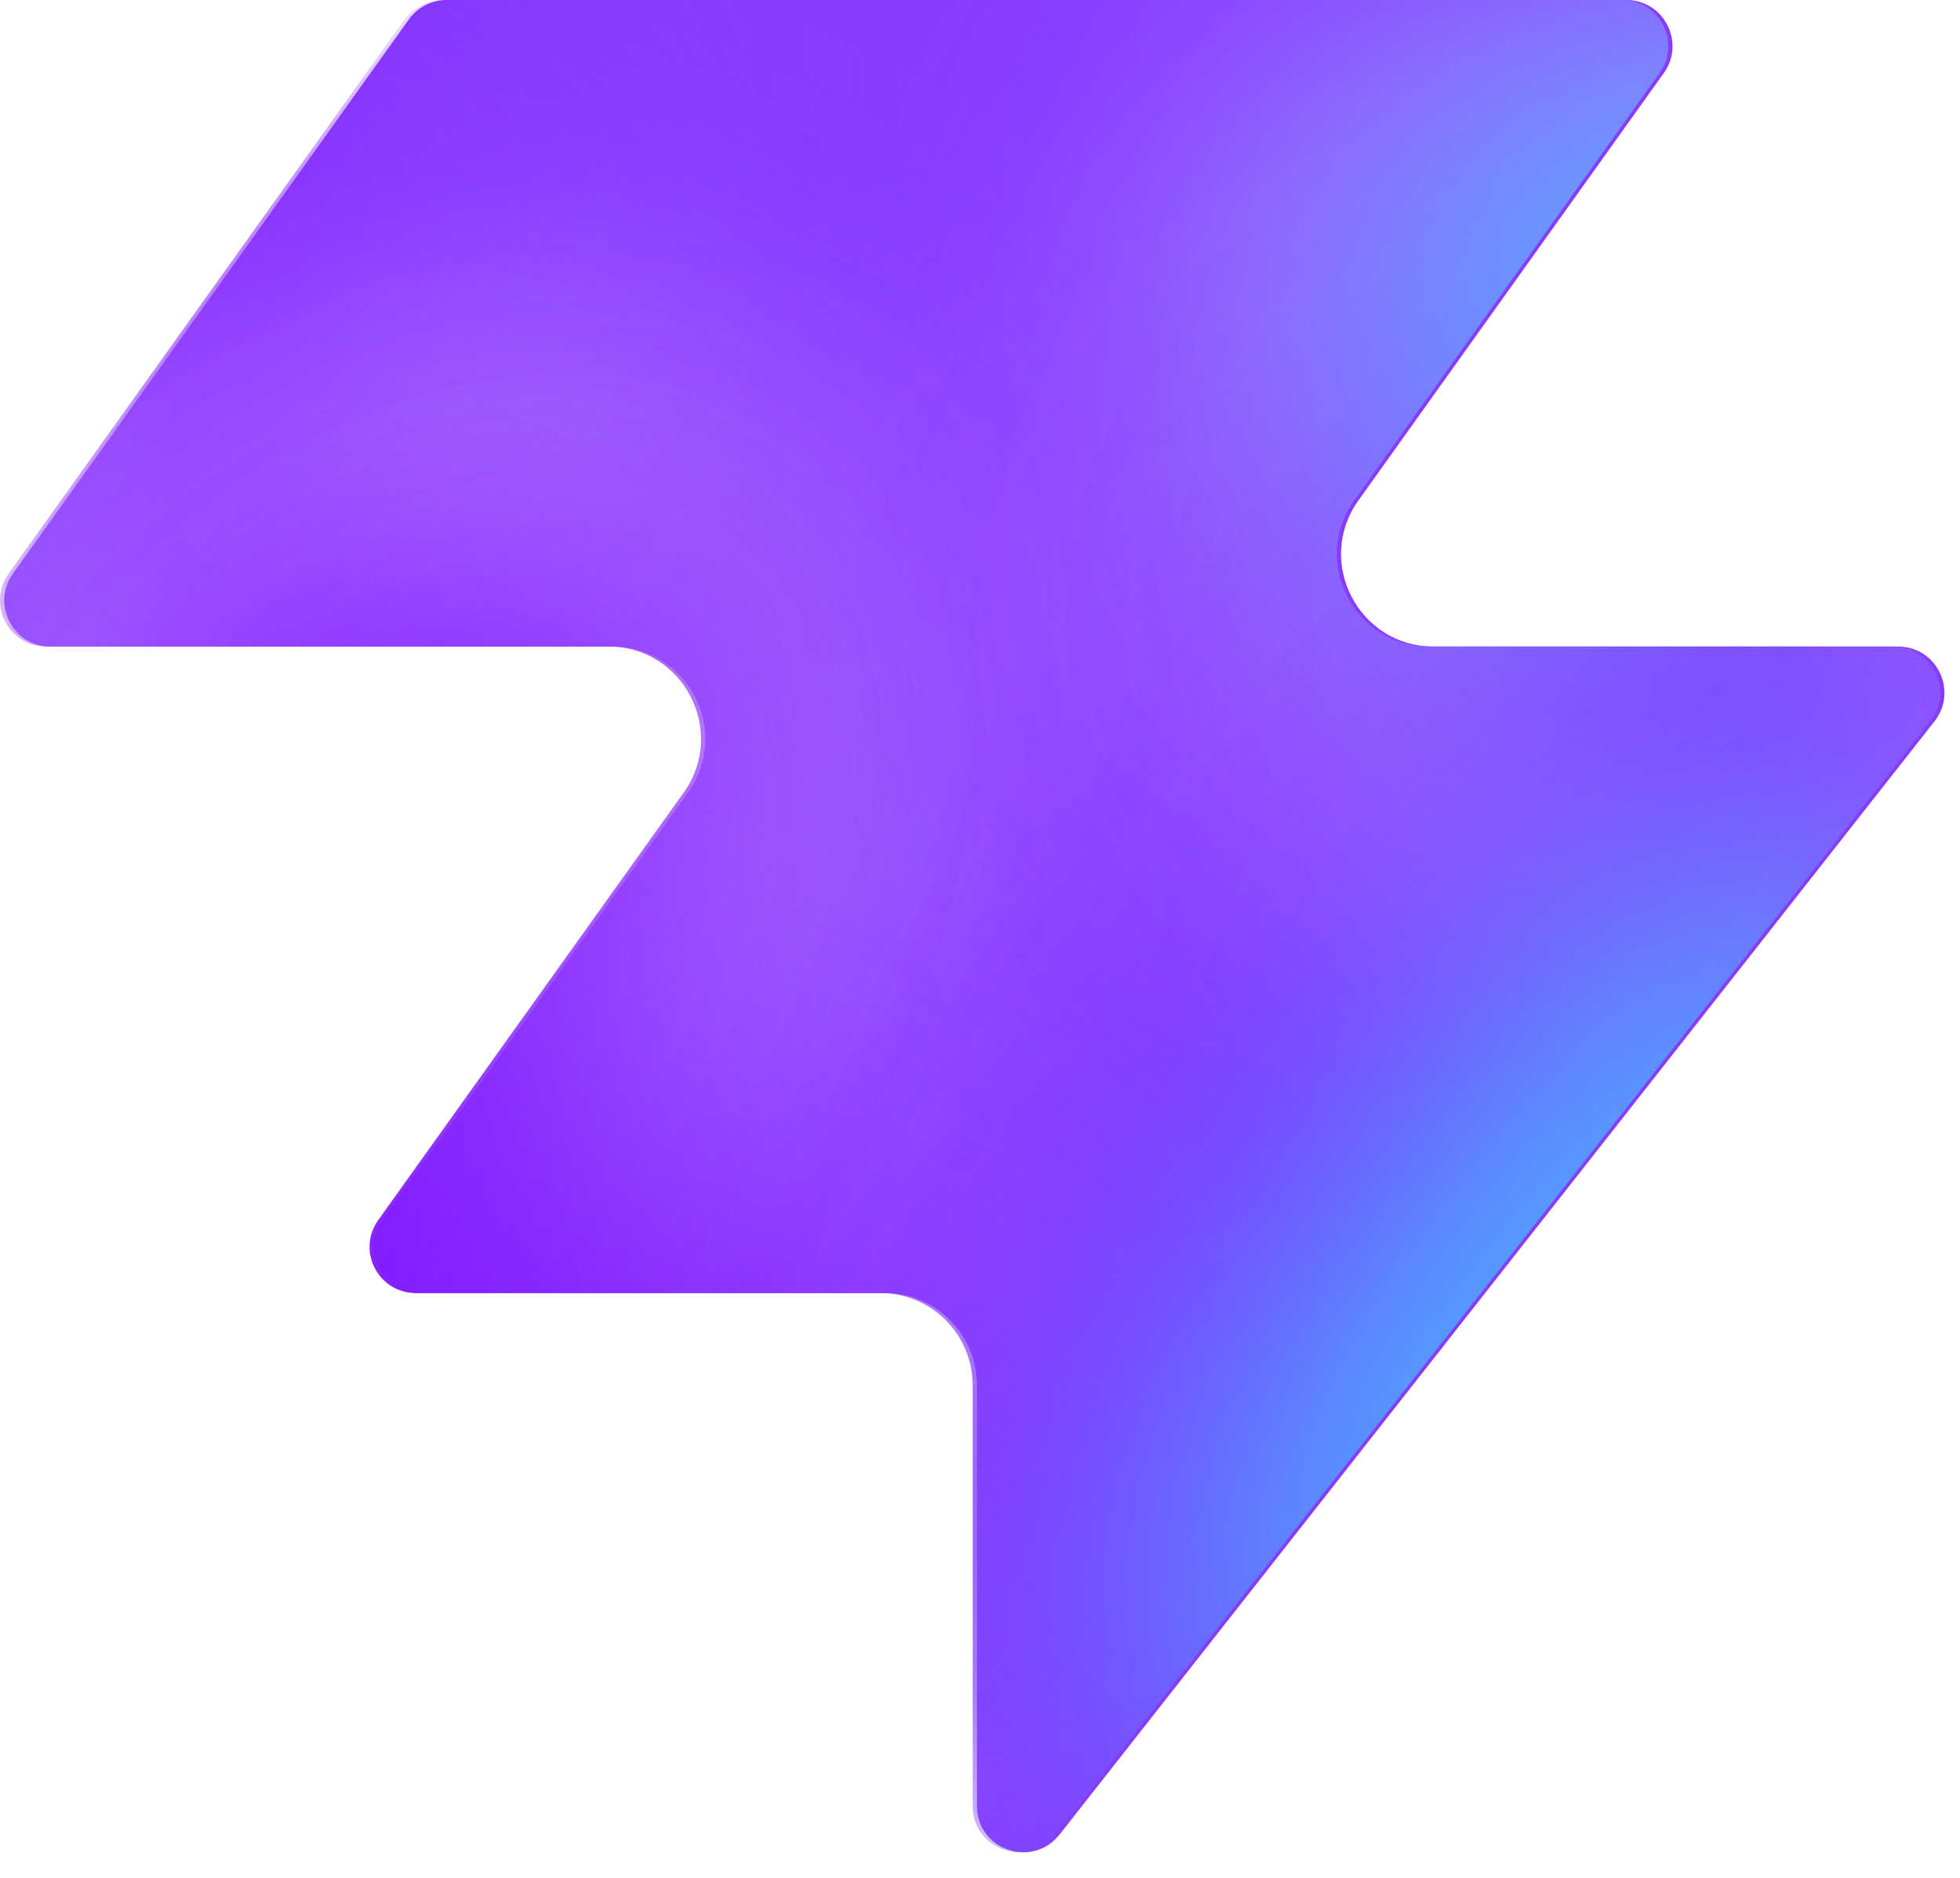
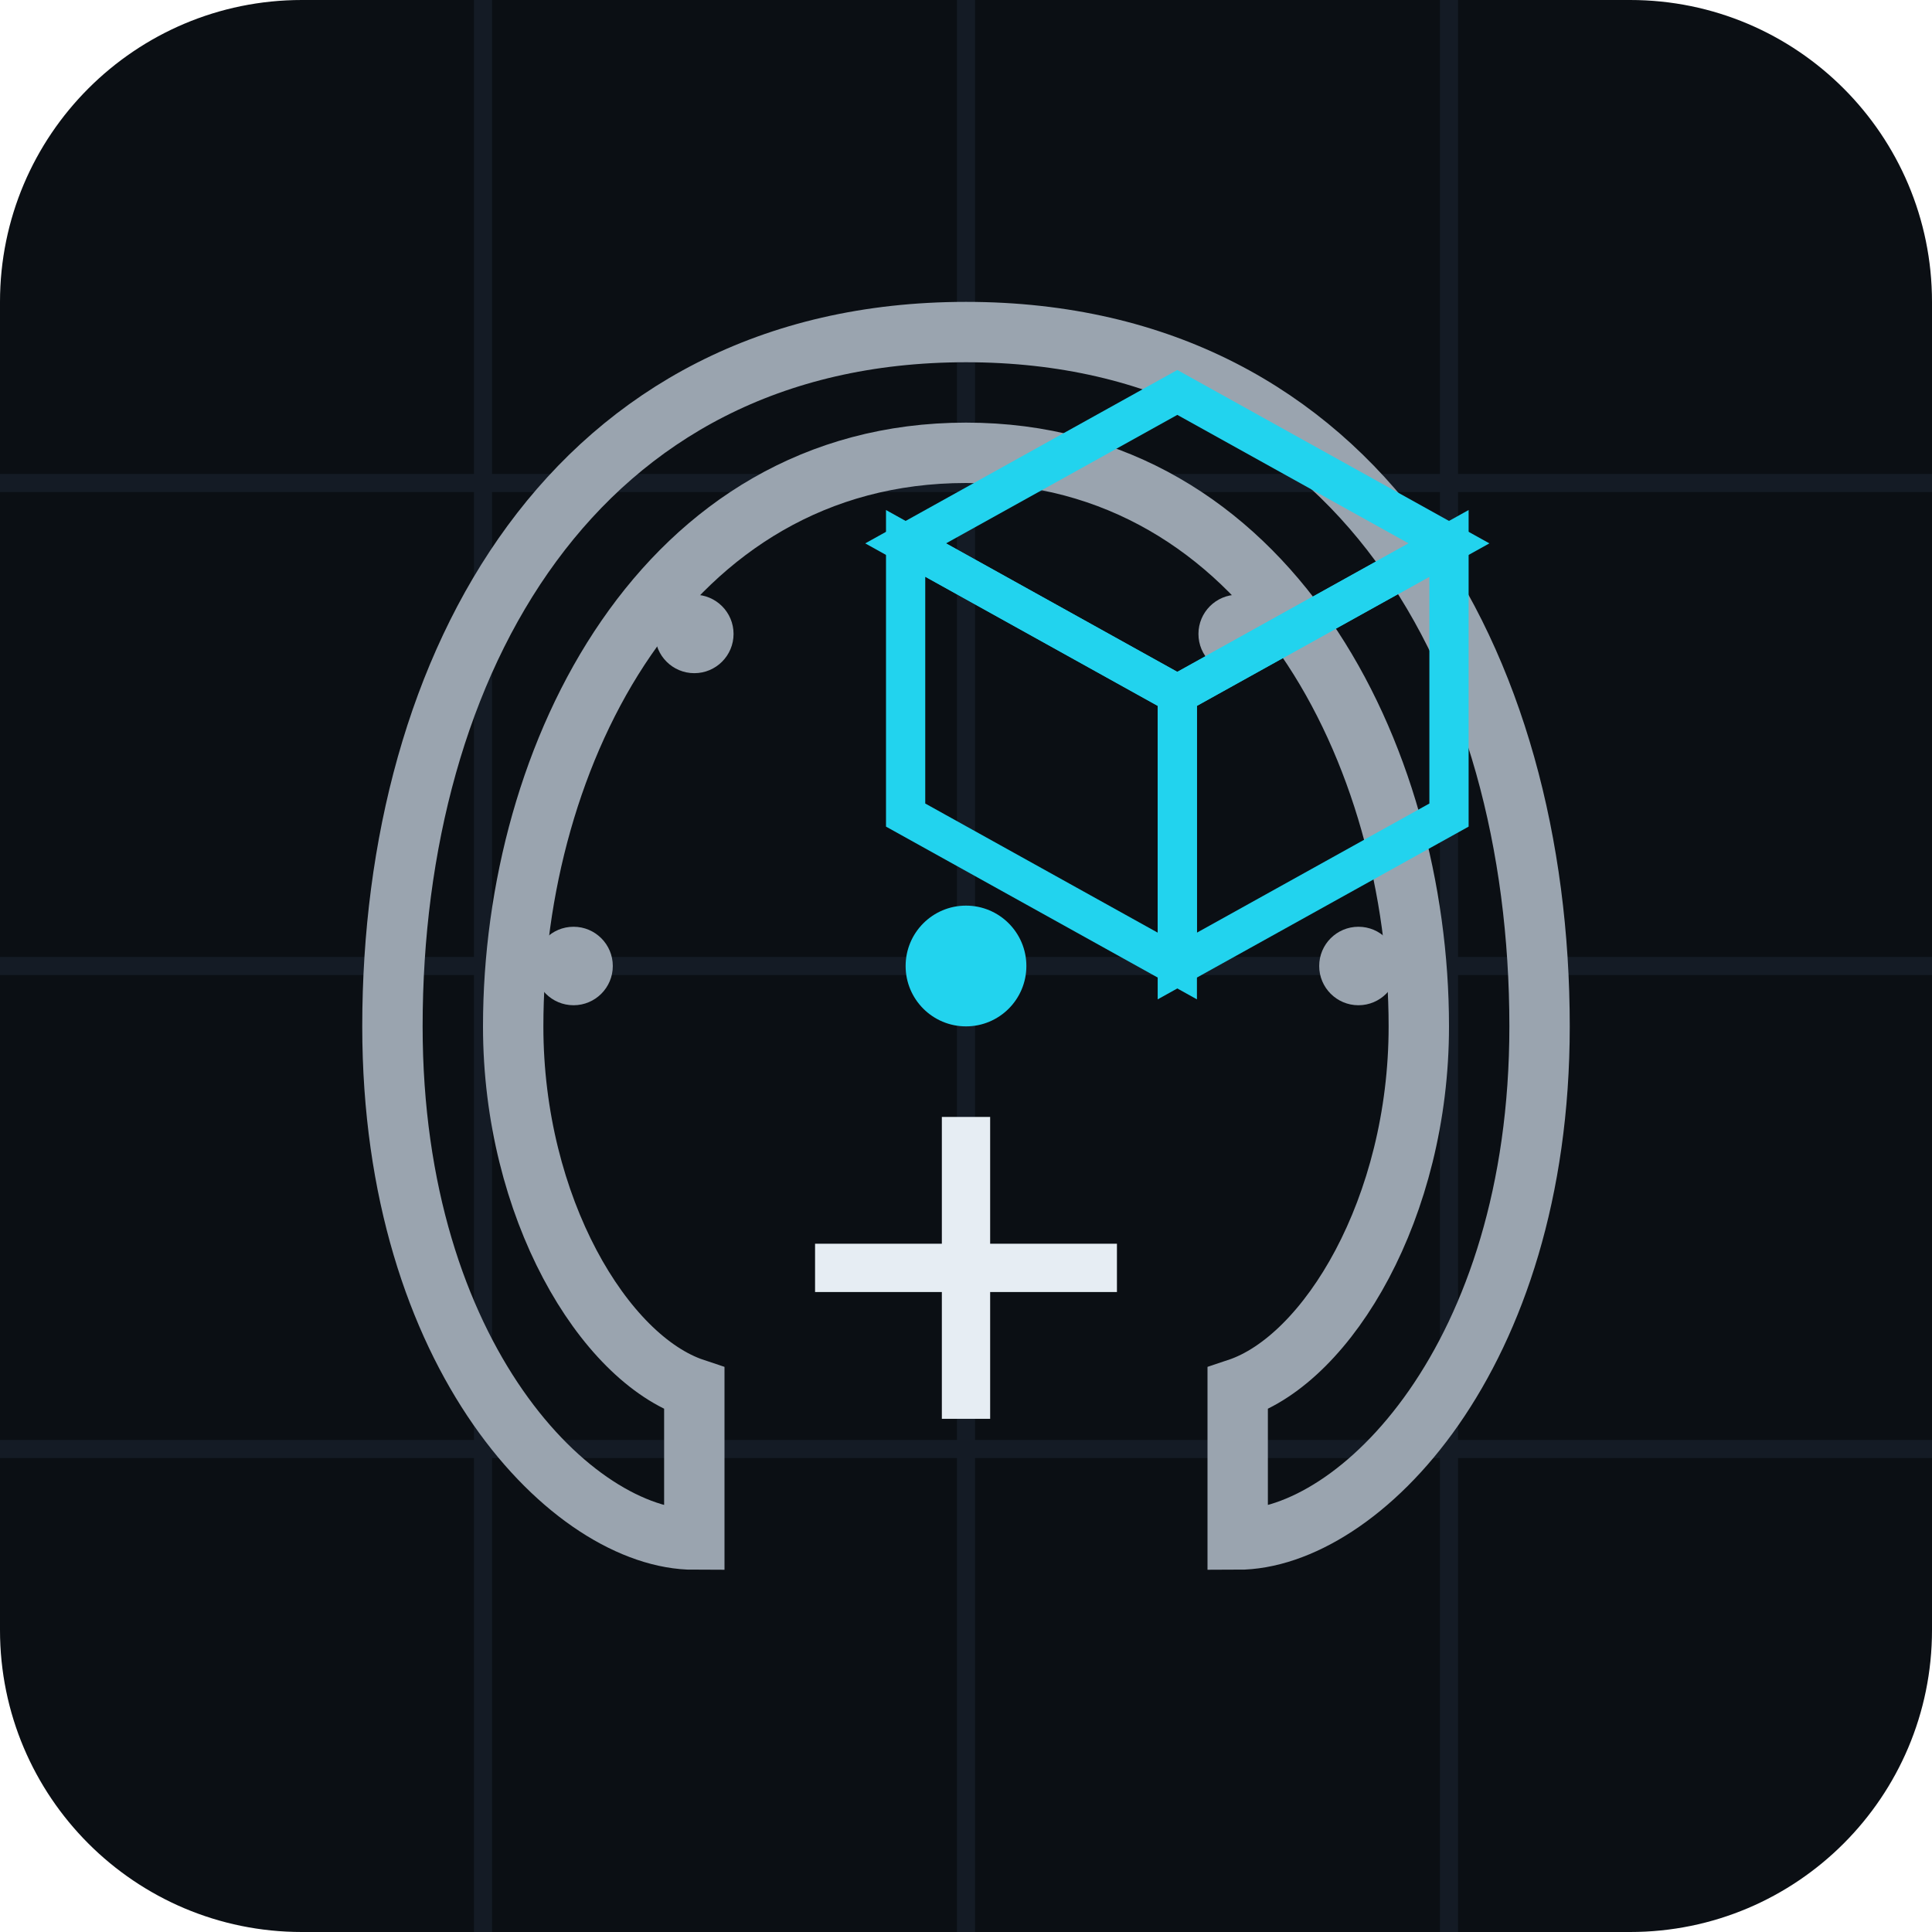
- <svg xmlns="http://www.w3.org/2000/svg" width="48" height="46" fill="none" viewBox="0 0 48 46">
-   <path fill="#863bff" d="M25.946 44.938c-.664.845-2.021.375-2.021-.698V33.937a2.26 2.26 0 0 0-2.262-2.262H10.287c-.92 0-1.456-1.04-.92-1.788l7.48-10.471c1.07-1.497 0-3.578-1.842-3.578H1.237c-.92 0-1.456-1.04-.92-1.788L10.013.474c.214-.297.556-.474.92-.474h28.894c.92 0 1.456 1.04.92 1.788l-7.48 10.471c-1.07 1.498 0 3.579 1.842 3.579h11.377c.943 0 1.473 1.088.89 1.83L25.947 44.94z" style="fill:#863bff;fill:color(display-p3 .525 .23 1);fill-opacity:1" />
-   <mask id="a" width="48" height="46" x="0" y="0" maskUnits="userSpaceOnUse" style="mask-type:alpha">
-     <path fill="#000" d="M25.842 44.938c-.664.844-2.021.375-2.021-.698V33.937a2.26 2.26 0 0 0-2.262-2.262H10.183c-.92 0-1.456-1.04-.92-1.788l7.48-10.471c1.07-1.498 0-3.579-1.842-3.579H1.133c-.92 0-1.456-1.04-.92-1.787L9.91.473c.214-.297.556-.474.92-.474h28.894c.92 0 1.456 1.04.92 1.788l-7.48 10.471c-1.07 1.498 0 3.578 1.842 3.578h11.377c.943 0 1.473 1.088.89 1.832L25.843 44.94z" style="fill:#000;fill-opacity:1" />
-   </mask>
-   <g mask="url(#a)">
-     <g filter="url(#b)">
-       <ellipse cx="5.508" cy="14.704" fill="#ede6ff" rx="5.508" ry="14.704" style="fill:#ede6ff;fill:color(display-p3 .927 .903 1);fill-opacity:1" transform="matrix(.00324 1 1 -.00324 -4.47 31.516)" />
-     </g>
-     <g filter="url(#c)">
-       <ellipse cx="10.399" cy="29.851" fill="#ede6ff" rx="10.399" ry="29.851" style="fill:#ede6ff;fill:color(display-p3 .927 .903 1);fill-opacity:1" transform="matrix(.00324 1 1 -.00324 -39.328 7.883)" />
-     </g>
-     <g filter="url(#d)">
-       <ellipse cx="5.508" cy="30.487" fill="#7e14ff" rx="5.508" ry="30.487" style="fill:#7e14ff;fill:color(display-p3 .492 .077 1);fill-opacity:1" transform="rotate(89.814 -25.913 -14.639)scale(1 -1)" />
-     </g>
-     <g filter="url(#e)">
-       <ellipse cx="5.508" cy="30.599" fill="#7e14ff" rx="5.508" ry="30.599" style="fill:#7e14ff;fill:color(display-p3 .492 .077 1);fill-opacity:1" transform="rotate(89.814 -32.644 -3.334)scale(1 -1)" />
-     </g>
-     <g filter="url(#f)">
-       <ellipse cx="5.508" cy="30.599" fill="#7e14ff" rx="5.508" ry="30.599" style="fill:#7e14ff;fill:color(display-p3 .492 .077 1);fill-opacity:1" transform="matrix(.00324 1 1 -.00324 -34.34 30.47)" />
-     </g>
-     <g filter="url(#g)">
-       <ellipse cx="14.072" cy="22.078" fill="#ede6ff" rx="14.072" ry="22.078" style="fill:#ede6ff;fill:color(display-p3 .927 .903 1);fill-opacity:1" transform="rotate(93.35 24.506 48.493)scale(-1 1)" />
-     </g>
-     <g filter="url(#h)">
-       <ellipse cx="3.47" cy="21.501" fill="#7e14ff" rx="3.47" ry="21.501" style="fill:#7e14ff;fill:color(display-p3 .492 .077 1);fill-opacity:1" transform="rotate(89.009 28.708 47.59)scale(-1 1)" />
-     </g>
-     <g filter="url(#i)">
-       <ellipse cx="3.47" cy="21.501" fill="#7e14ff" rx="3.47" ry="21.501" style="fill:#7e14ff;fill:color(display-p3 .492 .077 1);fill-opacity:1" transform="rotate(89.009 28.708 47.59)scale(-1 1)" />
-     </g>
-     <g filter="url(#j)">
-       <ellipse cx=".387" cy="8.972" fill="#7e14ff" rx="4.407" ry="29.108" style="fill:#7e14ff;fill:color(display-p3 .492 .077 1);fill-opacity:1" transform="rotate(39.51 .387 8.972)" />
-     </g>
-     <g filter="url(#k)">
-       <ellipse cx="47.523" cy="-6.092" fill="#7e14ff" rx="4.407" ry="29.108" style="fill:#7e14ff;fill:color(display-p3 .492 .077 1);fill-opacity:1" transform="rotate(37.892 47.523 -6.092)" />
-     </g>
-     <g filter="url(#l)">
-       <ellipse cx="41.412" cy="6.333" fill="#47bfff" rx="5.971" ry="9.665" style="fill:#47bfff;fill:color(display-p3 .28 .748 1);fill-opacity:1" transform="rotate(37.892 41.412 6.333)" />
-     </g>
-     <g filter="url(#m)">
-       <ellipse cx="-1.879" cy="38.332" fill="#7e14ff" rx="4.407" ry="29.108" style="fill:#7e14ff;fill:color(display-p3 .492 .077 1);fill-opacity:1" transform="rotate(37.892 -1.88 38.332)" />
-     </g>
-     <g filter="url(#n)">
-       <ellipse cx="-1.879" cy="38.332" fill="#7e14ff" rx="4.407" ry="29.108" style="fill:#7e14ff;fill:color(display-p3 .492 .077 1);fill-opacity:1" transform="rotate(37.892 -1.88 38.332)" />
-     </g>
-     <g filter="url(#o)">
-       <ellipse cx="35.651" cy="29.907" fill="#7e14ff" rx="4.407" ry="29.108" style="fill:#7e14ff;fill:color(display-p3 .492 .077 1);fill-opacity:1" transform="rotate(37.892 35.651 29.907)" />
-     </g>
-     <g filter="url(#p)">
-       <ellipse cx="38.418" cy="32.4" fill="#47bfff" rx="5.971" ry="15.297" style="fill:#47bfff;fill:color(display-p3 .28 .748 1);fill-opacity:1" transform="rotate(37.892 38.418 32.4)" />
-     </g>
+ <svg xmlns="http://www.w3.org/2000/svg" viewBox="0 0 64 64">
+   <rect width="64" height="64" rx="10" fill="#0b0f14" />
+   <g stroke="#1a2330" stroke-width="0.6" opacity="0.6">
+     <line x1="0" y1="16" x2="64" y2="16" />
+     <line x1="0" y1="32" x2="64" y2="32" />
+     <line x1="0" y1="48" x2="64" y2="48" />
+     <line x1="16" y1="0" x2="16" y2="64" />
+     <line x1="32" y1="0" x2="32" y2="64" />
+     <line x1="48" y1="0" x2="48" y2="64" />
  </g>
-   <defs>
-     <filter id="b" width="60.045" height="41.654" x="-19.77" y="16.149" color-interpolation-filters="sRGB" filterUnits="userSpaceOnUse">
-       <feFlood flood-opacity="0" result="BackgroundImageFix" />
-       <feBlend in="SourceGraphic" in2="BackgroundImageFix" result="shape" />
-       <feGaussianBlur result="effect1_foregroundBlur_2002_17158" stdDeviation="7.659" />
-     </filter>
-     <filter id="c" width="90.34" height="51.437" x="-54.613" y="-7.533" color-interpolation-filters="sRGB" filterUnits="userSpaceOnUse">
-       <feFlood flood-opacity="0" result="BackgroundImageFix" />
-       <feBlend in="SourceGraphic" in2="BackgroundImageFix" result="shape" />
-       <feGaussianBlur result="effect1_foregroundBlur_2002_17158" stdDeviation="7.659" />
-     </filter>
-     <filter id="d" width="79.355" height="29.4" x="-49.64" y="2.03" color-interpolation-filters="sRGB" filterUnits="userSpaceOnUse">
-       <feFlood flood-opacity="0" result="BackgroundImageFix" />
-       <feBlend in="SourceGraphic" in2="BackgroundImageFix" result="shape" />
-       <feGaussianBlur result="effect1_foregroundBlur_2002_17158" stdDeviation="4.596" />
-     </filter>
-     <filter id="e" width="79.579" height="29.4" x="-45.045" y="20.029" color-interpolation-filters="sRGB" filterUnits="userSpaceOnUse">
-       <feFlood flood-opacity="0" result="BackgroundImageFix" />
-       <feBlend in="SourceGraphic" in2="BackgroundImageFix" result="shape" />
-       <feGaussianBlur result="effect1_foregroundBlur_2002_17158" stdDeviation="4.596" />
-     </filter>
-     <filter id="f" width="79.579" height="29.4" x="-43.513" y="21.178" color-interpolation-filters="sRGB" filterUnits="userSpaceOnUse">
-       <feFlood flood-opacity="0" result="BackgroundImageFix" />
-       <feBlend in="SourceGraphic" in2="BackgroundImageFix" result="shape" />
-       <feGaussianBlur result="effect1_foregroundBlur_2002_17158" stdDeviation="4.596" />
-     </filter>
-     <filter id="g" width="74.749" height="58.852" x="15.756" y="-17.901" color-interpolation-filters="sRGB" filterUnits="userSpaceOnUse">
-       <feFlood flood-opacity="0" result="BackgroundImageFix" />
-       <feBlend in="SourceGraphic" in2="BackgroundImageFix" result="shape" />
-       <feGaussianBlur result="effect1_foregroundBlur_2002_17158" stdDeviation="7.659" />
-     </filter>
-     <filter id="h" width="61.377" height="25.362" x="23.548" y="2.284" color-interpolation-filters="sRGB" filterUnits="userSpaceOnUse">
-       <feFlood flood-opacity="0" result="BackgroundImageFix" />
-       <feBlend in="SourceGraphic" in2="BackgroundImageFix" result="shape" />
-       <feGaussianBlur result="effect1_foregroundBlur_2002_17158" stdDeviation="4.596" />
-     </filter>
-     <filter id="i" width="61.377" height="25.362" x="23.548" y="2.284" color-interpolation-filters="sRGB" filterUnits="userSpaceOnUse">
-       <feFlood flood-opacity="0" result="BackgroundImageFix" />
-       <feBlend in="SourceGraphic" in2="BackgroundImageFix" result="shape" />
-       <feGaussianBlur result="effect1_foregroundBlur_2002_17158" stdDeviation="4.596" />
-     </filter>
-     <filter id="j" width="56.045" height="63.649" x="-27.636" y="-22.853" color-interpolation-filters="sRGB" filterUnits="userSpaceOnUse">
-       <feFlood flood-opacity="0" result="BackgroundImageFix" />
-       <feBlend in="SourceGraphic" in2="BackgroundImageFix" result="shape" />
-       <feGaussianBlur result="effect1_foregroundBlur_2002_17158" stdDeviation="4.596" />
-     </filter>
-     <filter id="k" width="54.814" height="64.646" x="20.116" y="-38.415" color-interpolation-filters="sRGB" filterUnits="userSpaceOnUse">
-       <feFlood flood-opacity="0" result="BackgroundImageFix" />
-       <feBlend in="SourceGraphic" in2="BackgroundImageFix" result="shape" />
-       <feGaussianBlur result="effect1_foregroundBlur_2002_17158" stdDeviation="4.596" />
-     </filter>
-     <filter id="l" width="33.541" height="35.313" x="24.641" y="-11.323" color-interpolation-filters="sRGB" filterUnits="userSpaceOnUse">
-       <feFlood flood-opacity="0" result="BackgroundImageFix" />
-       <feBlend in="SourceGraphic" in2="BackgroundImageFix" result="shape" />
-       <feGaussianBlur result="effect1_foregroundBlur_2002_17158" stdDeviation="4.596" />
-     </filter>
-     <filter id="m" width="54.814" height="64.646" x="-29.286" y="6.009" color-interpolation-filters="sRGB" filterUnits="userSpaceOnUse">
-       <feFlood flood-opacity="0" result="BackgroundImageFix" />
-       <feBlend in="SourceGraphic" in2="BackgroundImageFix" result="shape" />
-       <feGaussianBlur result="effect1_foregroundBlur_2002_17158" stdDeviation="4.596" />
-     </filter>
-     <filter id="n" width="54.814" height="64.646" x="-29.286" y="6.009" color-interpolation-filters="sRGB" filterUnits="userSpaceOnUse">
-       <feFlood flood-opacity="0" result="BackgroundImageFix" />
-       <feBlend in="SourceGraphic" in2="BackgroundImageFix" result="shape" />
-       <feGaussianBlur result="effect1_foregroundBlur_2002_17158" stdDeviation="4.596" />
-     </filter>
-     <filter id="o" width="54.814" height="64.646" x="8.244" y="-2.416" color-interpolation-filters="sRGB" filterUnits="userSpaceOnUse">
-       <feFlood flood-opacity="0" result="BackgroundImageFix" />
-       <feBlend in="SourceGraphic" in2="BackgroundImageFix" result="shape" />
-       <feGaussianBlur result="effect1_foregroundBlur_2002_17158" stdDeviation="4.596" />
-     </filter>
-     <filter id="p" width="39.409" height="43.623" x="18.713" y="10.588" color-interpolation-filters="sRGB" filterUnits="userSpaceOnUse">
-       <feFlood flood-opacity="0" result="BackgroundImageFix" />
-       <feBlend in="SourceGraphic" in2="BackgroundImageFix" result="shape" />
-       <feGaussianBlur result="effect1_foregroundBlur_2002_17158" stdDeviation="4.596" />
-     </filter>
-   </defs>
+   <path d="     M32 11     C19 11 13 22 13 34     C13 45 19 51 23 51     L23 46     C20 45 17 40 17 34     C17 25 22 15 32 15     C42 15 47 25 47 34     C47 40 44 45 41 46     L41 51     C45 51 51 45 51 34     C51 22 45 11 32 11     Z" fill="none" stroke="#9aa4af" stroke-width="2" />
+   <g fill="#9aa4af">
+     <circle cx="23" cy="21" r="1.3" />
+     <circle cx="41" cy="21" r="1.3" />
+     <circle cx="19" cy="32" r="1.3" />
+     <circle cx="45" cy="32" r="1.3" />
+   </g>
+   <g transform="translate(32,42)" stroke="#e6edf3" stroke-width="1.6">
+     <line x1="0" y1="-5" x2="0" y2="5" />
+     <line x1="-5" y1="0" x2="5" y2="0" />
+   </g>
+   <circle cx="32" cy="32" r="2" fill="#22d3ee" />
+   <g stroke="#22d3ee" stroke-width="1.3" fill="none">
+     <polygon points="39,13 48,18 39,23 30,18" />
+     <polygon points="39,23 48,18 48,27 39,32" />
+     <polygon points="39,23 30,18 30,27 39,32" />
+   </g>
</svg>
